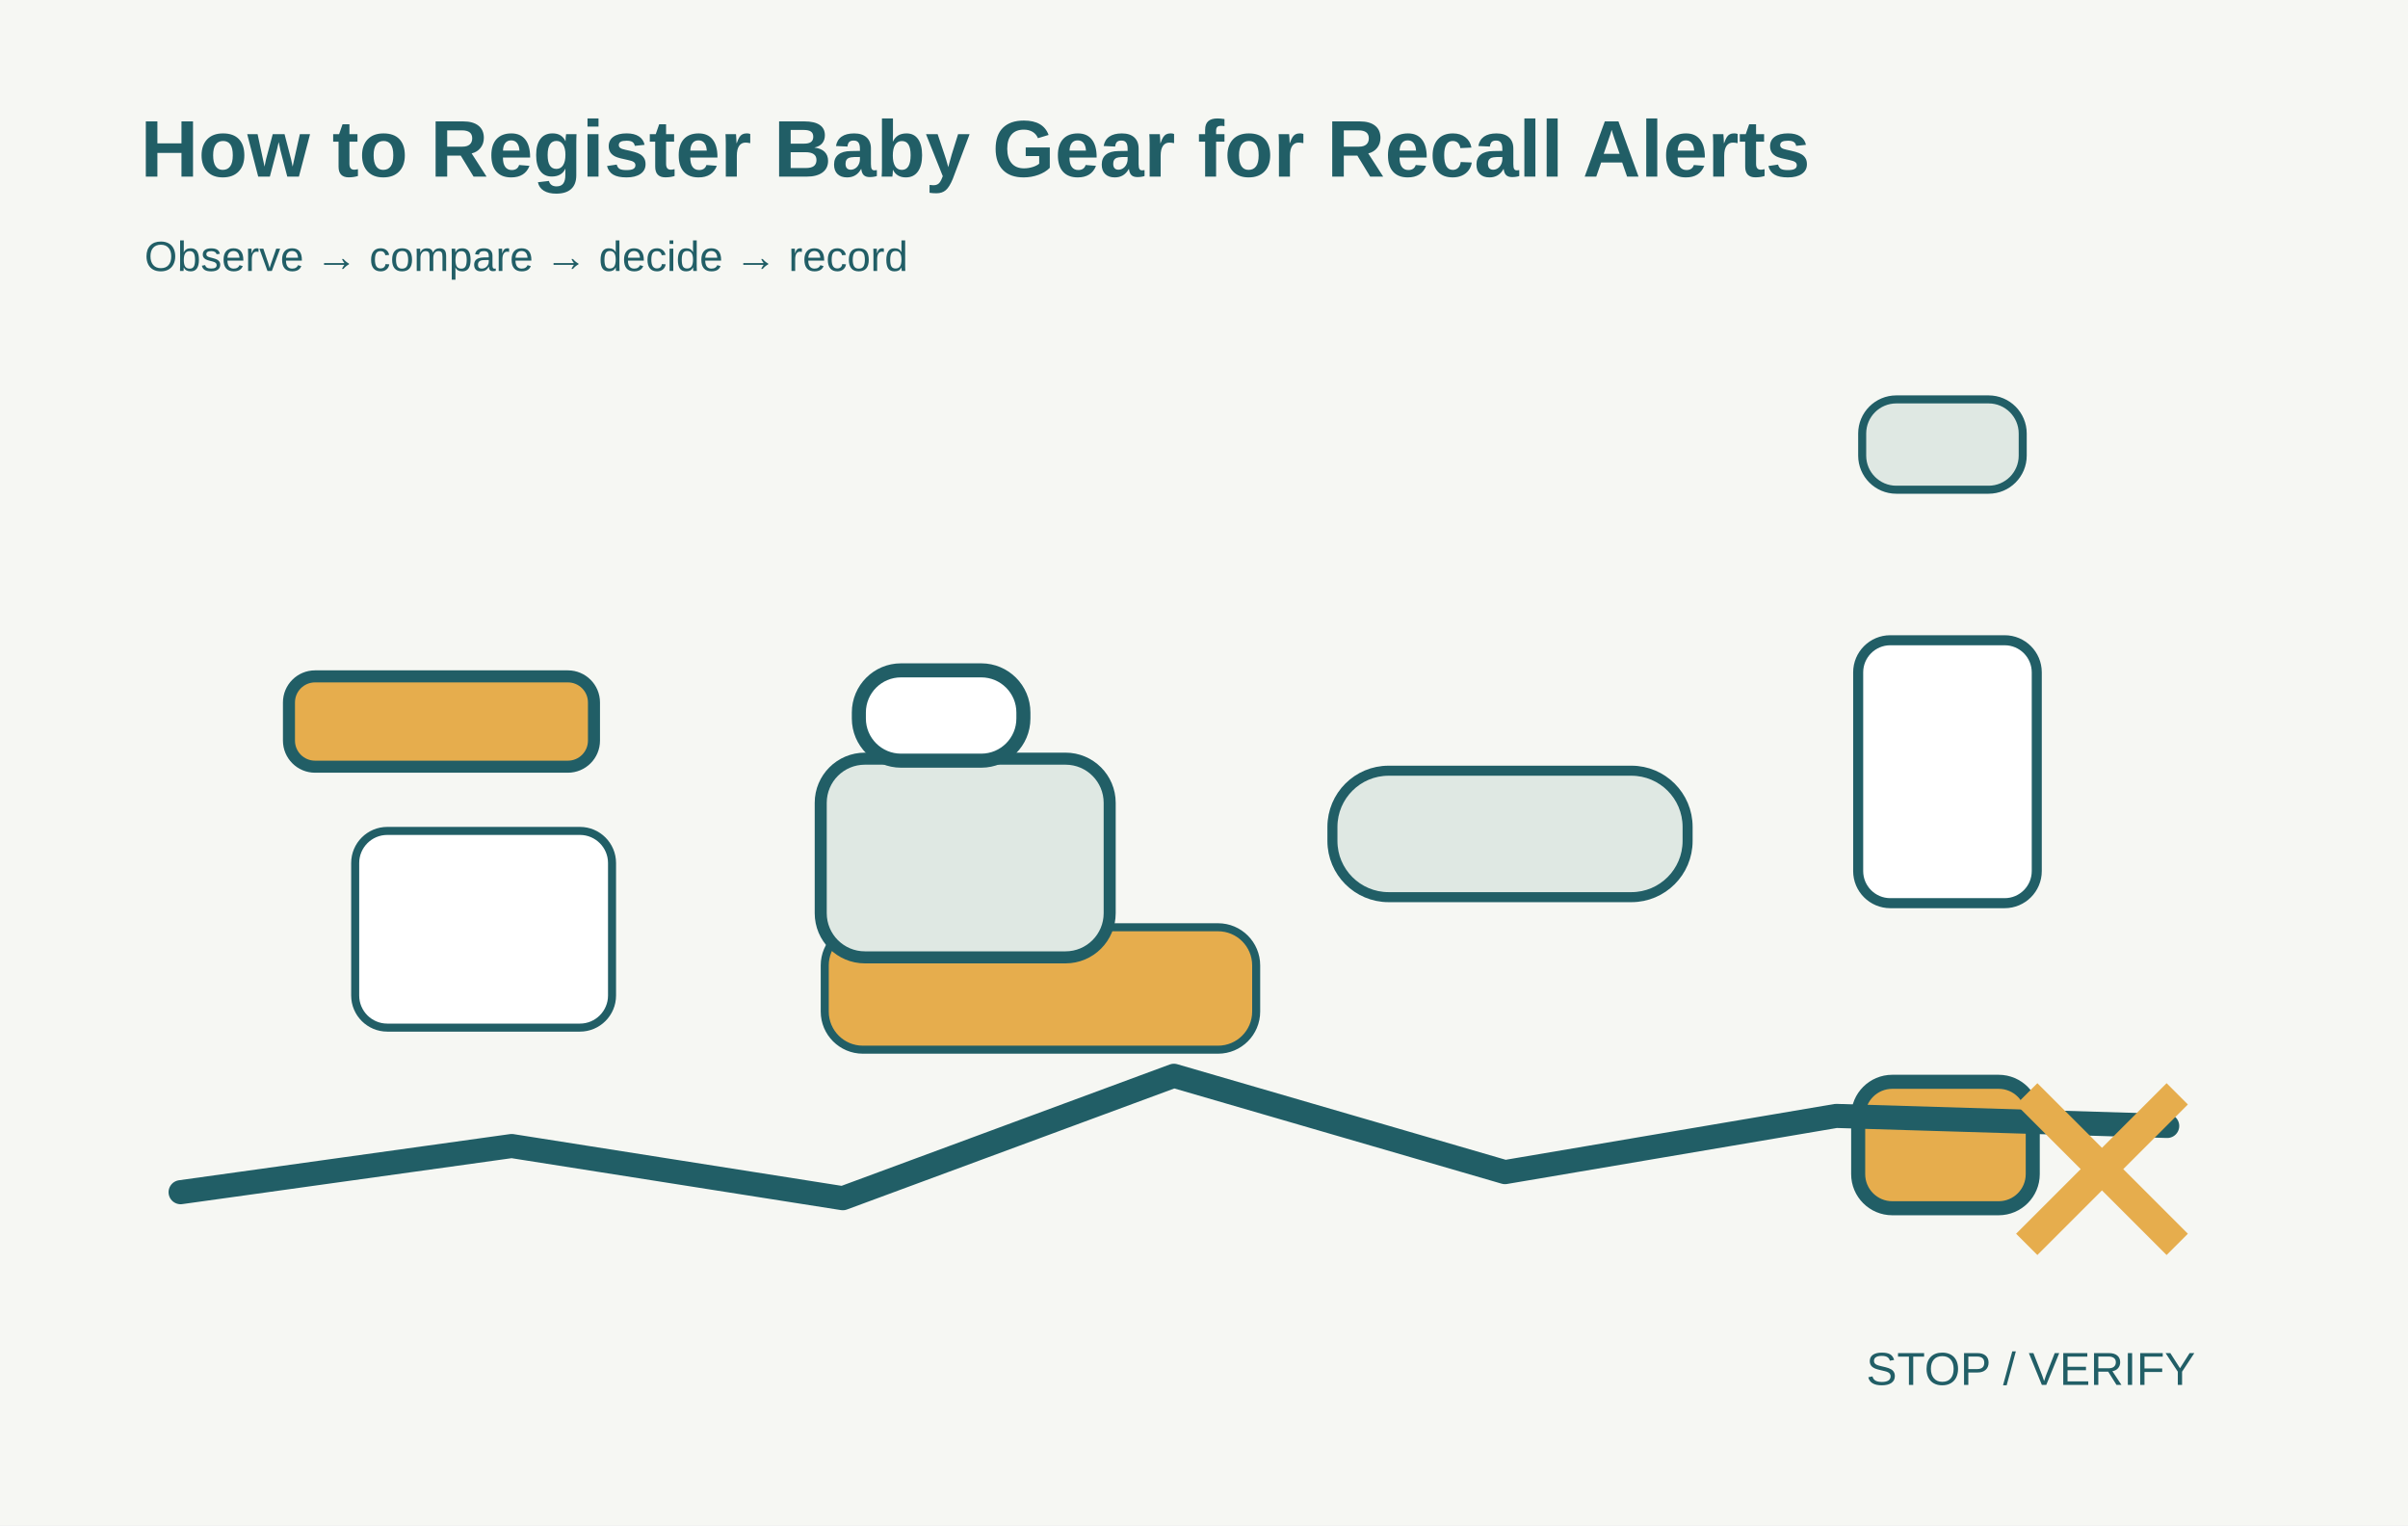
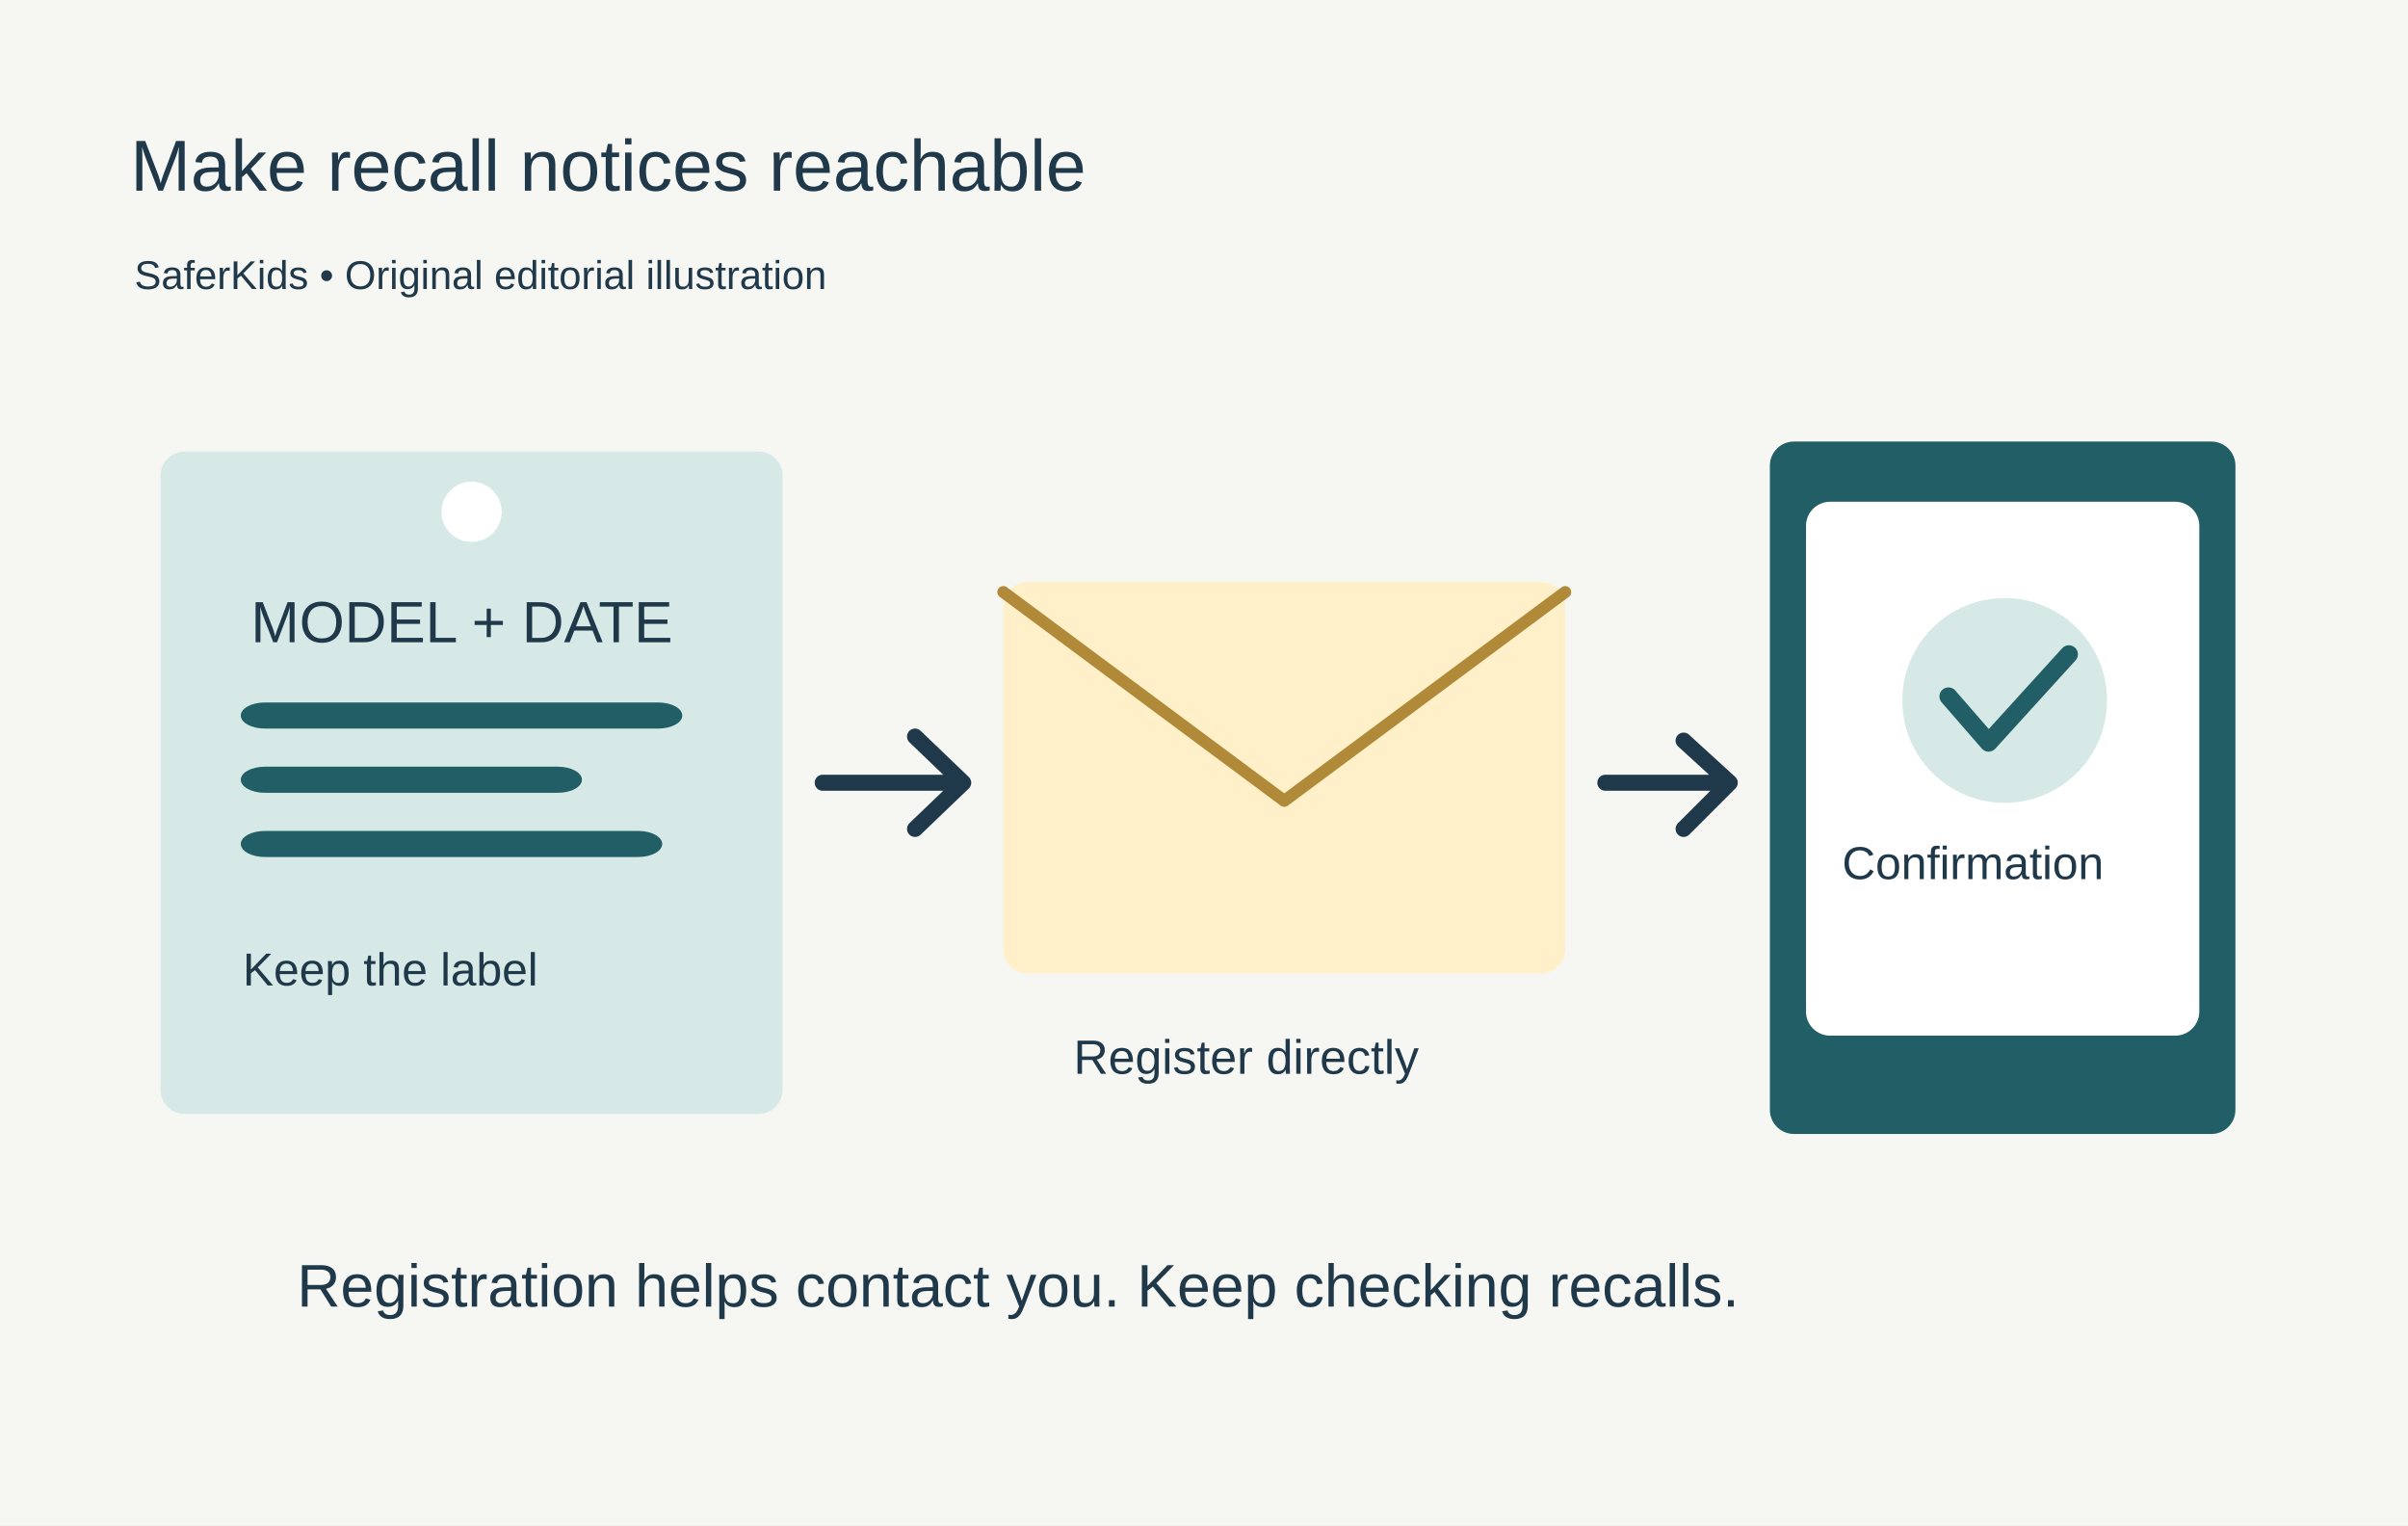
<svg xmlns="http://www.w3.org/2000/svg" width="1200" height="760" viewBox="0 0 1200 760" role="img" aria-labelledby="title desc">
  <rect width="1200" height="760" fill="#f6f7f3" />
-   <g>
-     <rect x="411" y="462" width="215" height="61" rx="19" fill="#e6ad4d" stroke="#215e66" stroke-width="4" />
-     <rect x="926" y="319" width="89" height="131" rx="16" fill="#ffffff" stroke="#215e66" stroke-width="5" />
-     <rect x="409" y="378" width="144" height="99" rx="22" fill="#dfe8e3" stroke="#215e66" stroke-width="6" />
-     <rect x="926" y="539" width="87" height="63" rx="17" fill="#e6ad4d" stroke="#215e66" stroke-width="7" />
-     <rect x="177" y="414" width="128" height="98" rx="16" fill="#ffffff" stroke="#215e66" stroke-width="4" />
-     <rect x="664" y="384" width="177" height="63" rx="28" fill="#dfe8e3" stroke="#215e66" stroke-width="5" />
-     <rect x="144" y="337" width="152" height="45" rx="13" fill="#e6ad4d" stroke="#215e66" stroke-width="6" />
-     <rect x="428" y="334" width="82" height="45" rx="21" fill="#ffffff" stroke="#215e66" stroke-width="7" />
-     <rect x="928" y="199" width="80" height="45" rx="17" fill="#dfe8e3" stroke="#215e66" stroke-width="4" />
-     <polyline points="90,594 255,571 420,597 585,536 750,584 915,556 1080,561" fill="none" stroke="#215e66" stroke-width="12" stroke-linecap="round" stroke-linejoin="round" />
-     <text x="70" y="88" font-family="Arial,sans-serif" font-size="40" font-weight="700" fill="#215e66">How to Register Baby Gear for Recall Alerts</text>
-     <text x="72" y="135" font-family="Arial,sans-serif" font-size="21" fill="#215e66">Observe → compare → decide → record</text>
-     <path d="M1010 545 l75 75 m0 -75 l-75 75" stroke="#e6ad4d" stroke-width="15" />
-     <text x="930" y="690" font-family="Arial,sans-serif" font-size="23" fill="#215e66">STOP / VERIFY</text>
+   <g font-family="Arial, sans-serif">
+     <text x="65" y="95" font-size="36" fill="#20394a">Make recall notices reachable</text>
+     <text x="67" y="144" font-size="20" fill="#20394a">SaferKids • Original editorial illustration</text>
+     <rect x="80" y="225" width="310" height="330" rx="12" fill="#d6e9e7" />
+     <circle cx="235" cy="255" r="15" fill="#fff" />
+     <text x="125" y="320" font-size="29" fill="#20394a">MODEL + DATE</text>
+     <rect x="120" y="350" width="220" height="13" rx="12" fill="#215e66" />
+     <rect x="120" y="382" width="170" height="13" rx="12" fill="#215e66" />
+     <rect x="120" y="414" width="210" height="13" rx="12" fill="#215e66" />
+     <text x="121" y="491" font-size="23" fill="#20394a">Keep the label</text>
+     <path d="M410 390 H478 M456 367 L480 390 L456 413" fill="none" stroke="#20394a" stroke-width="8" stroke-linecap="round" stroke-linejoin="round" />
+     <rect x="500" y="290" width="280" height="195" rx="12" fill="#fff0c9" />
+     <path d="M500 295 L640 399 L780 295" fill="none" stroke="#b18a39" stroke-width="6" stroke-linecap="round" stroke-linejoin="round" />
+     <text x="535" y="535" font-size="24" fill="#20394a">Register directly</text>
+     <path d="M800 390 H860 M839 369 L862 390 L839 413" fill="none" stroke="#20394a" stroke-width="8" stroke-linecap="round" stroke-linejoin="round" />
+     <rect x="882" y="220" width="232" height="345" rx="12" fill="#215e66" />
+     <rect x="900" y="250" width="196" height="266" rx="12" fill="#fff" />
+     <circle cx="999" cy="349" r="51" fill="#d6e9e7" />
+     <path d="M971 347 L991 370 L1031 326" fill="none" stroke="#215e66" stroke-width="9" stroke-linecap="round" stroke-linejoin="round" />
+     <text x="918" y="438" font-size="23" fill="#20394a">Confirmation</text>
+     <text x="148" y="651" font-size="30" fill="#20394a">Registration helps contact you. Keep checking recalls.</text>
  </g>
</svg>
